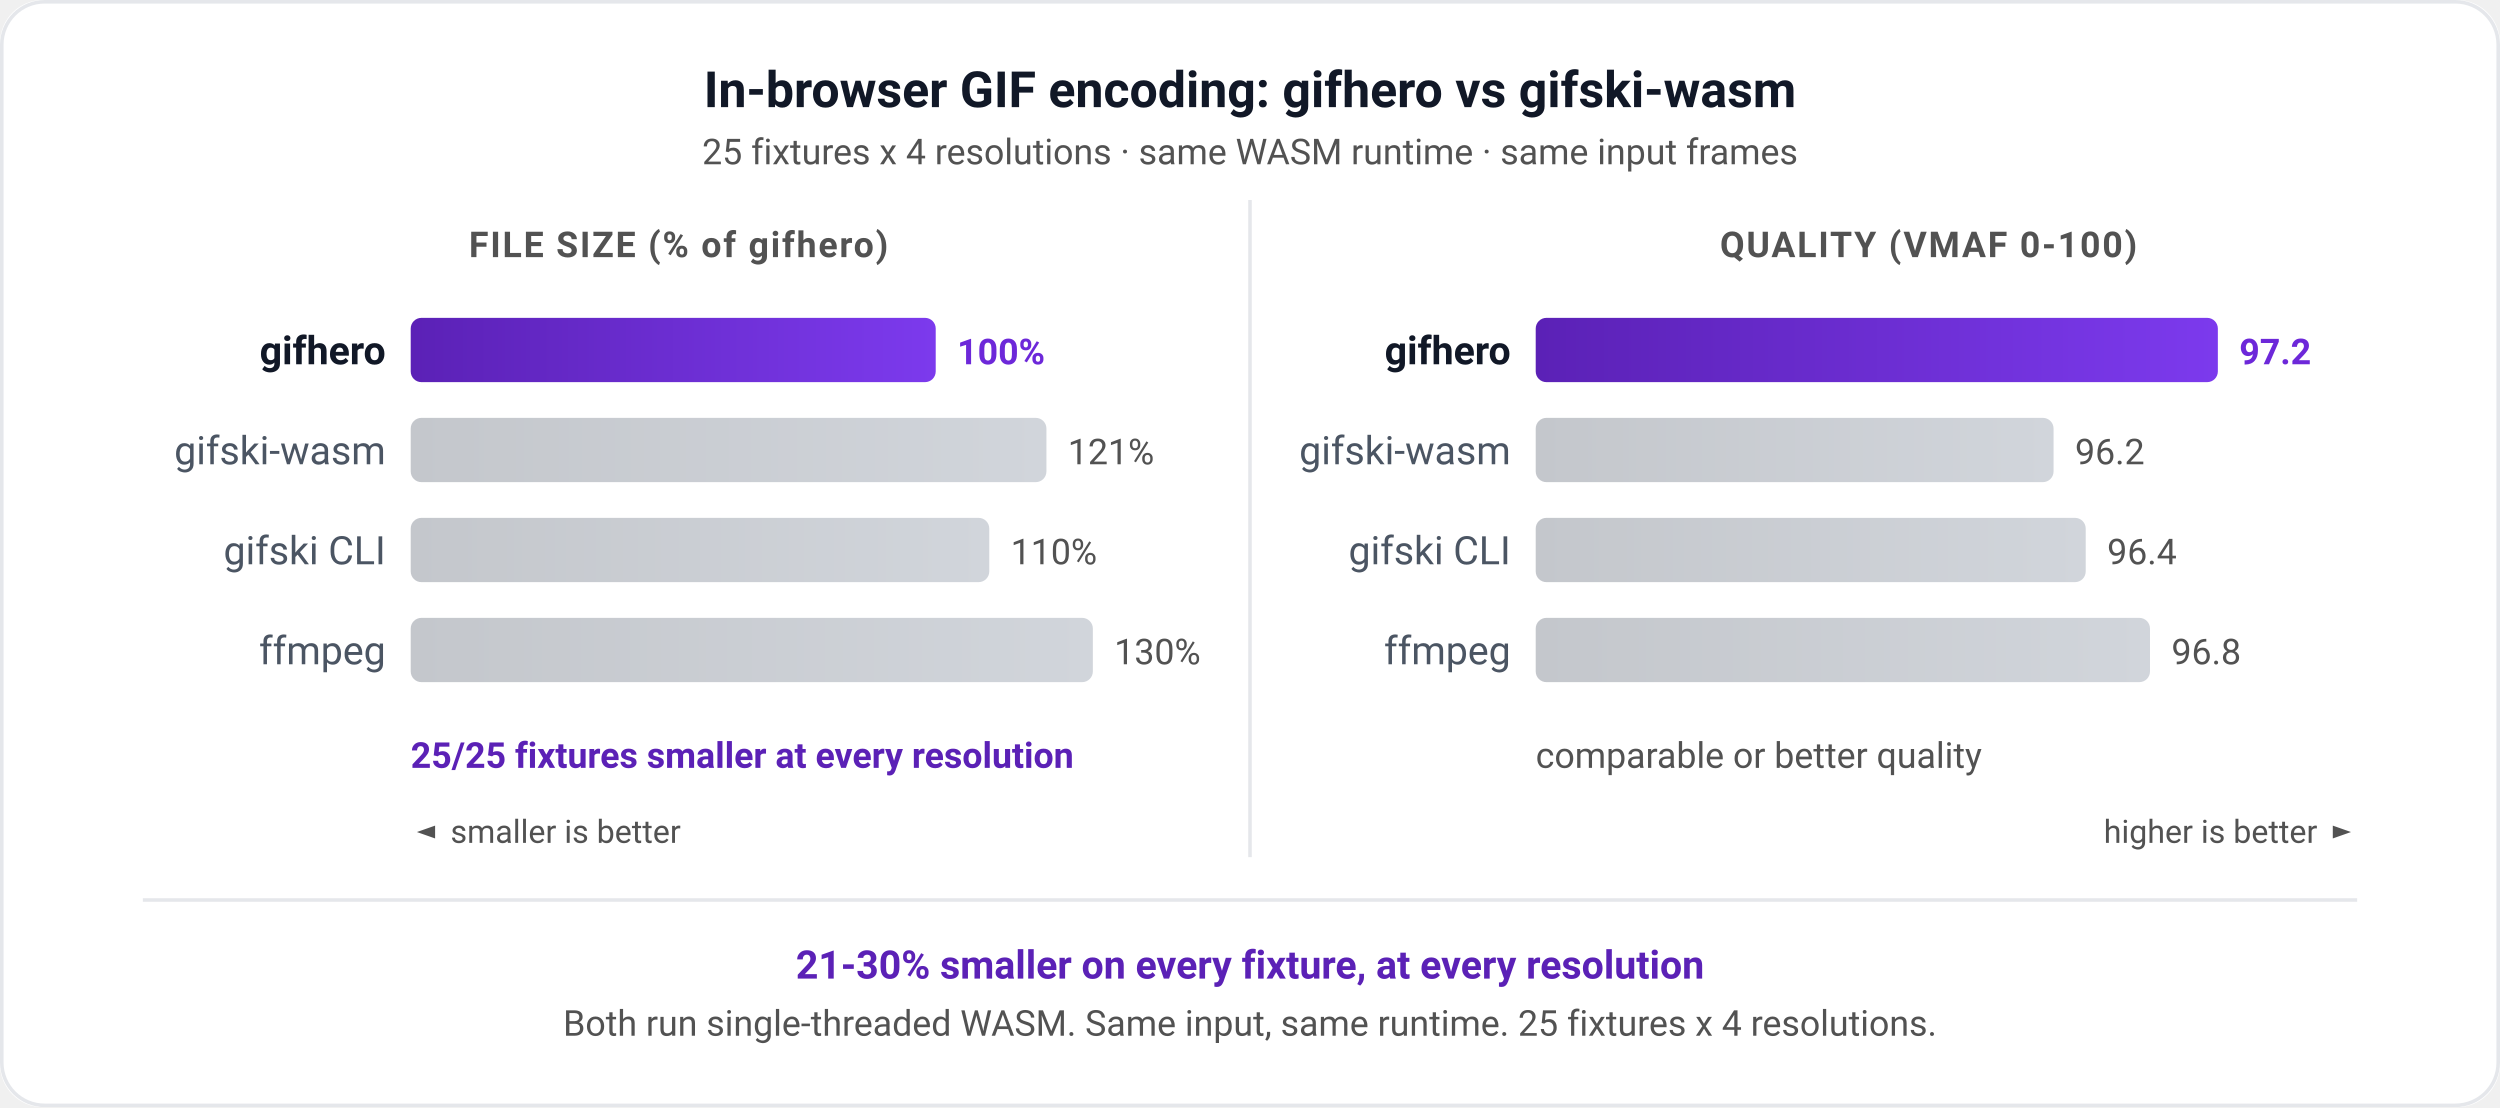
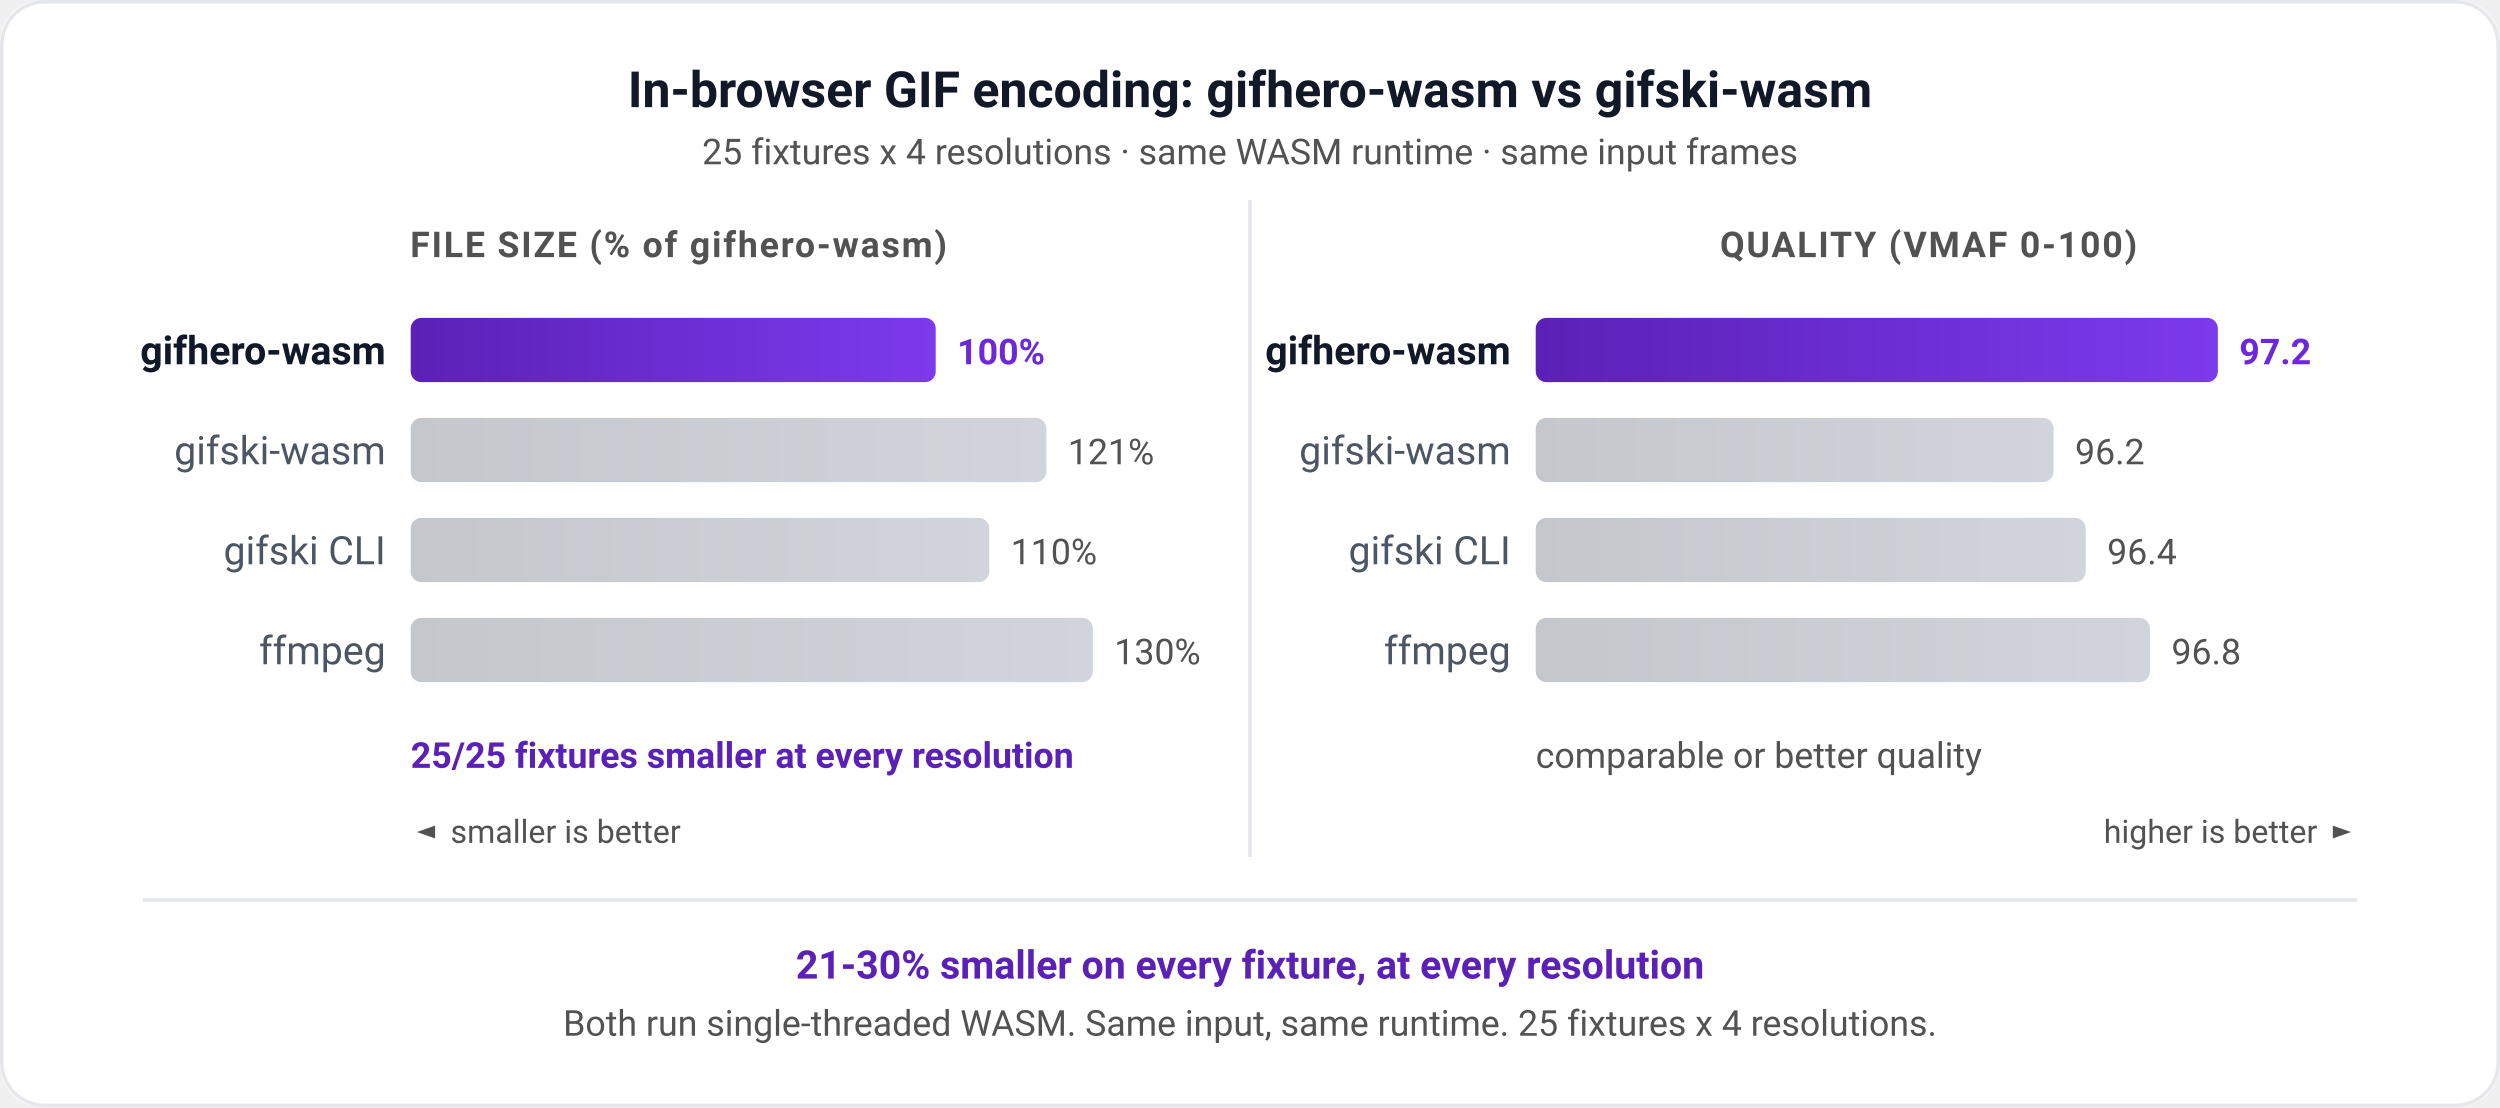
<svg xmlns="http://www.w3.org/2000/svg" viewBox="0 0 700 310" font-family="-apple-system,BlinkMacSystemFont,'Segoe UI',Roboto,Helvetica,sans-serif">
  <defs>
    <linearGradient id="g1" x1="0" y1="0" x2="1" y2="0">
      <stop offset="0%" stop-color="#5b21b6" />
      <stop offset="100%" stop-color="#7c3aed" />
    </linearGradient>
    <linearGradient id="g2" x1="0" y1="0" x2="1" y2="0">
      <stop offset="0%" stop-color="#c4c7cc" />
      <stop offset="100%" stop-color="#d1d5db" />
    </linearGradient>
  </defs>
  <rect width="700" height="310" rx="12" fill="#ffffff" />
  <rect x="0.5" y="0.5" width="699" height="309" rx="12" fill="none" stroke="#e5e7eb" />
-   <text x="350" y="30" text-anchor="middle" font-size="14" font-weight="700" fill="#111827">In-browser GIF encoding: gifhero vs gifski-wasm</text>
+   <text x="350" y="30" text-anchor="middle" font-size="14" font-weight="700" fill="#111827">In-browser GIF encoding: gifhero-wasm vs gifski-wasm</text>
  <text x="350" y="46" text-anchor="middle" font-size="10" fill="#525252">25 fixtures x 4 resolutions · same WASM runtime · same input frames</text>
  <line x1="350" y1="56" x2="350" y2="240" stroke="#e5e7eb" stroke-width="1" />
-   <text x="190" y="72" text-anchor="middle" font-size="10" font-weight="600" fill="#525252" letter-spacing="0.05em">FILE SIZE (% of gifhero)</text>
-   <text x="108" y="102" text-anchor="end" font-size="11" font-weight="600" fill="#111827">gifhero</text>
+   <text x="190" y="72" text-anchor="middle" font-size="10" font-weight="600" fill="#525252" letter-spacing="0.05em">FILE SIZE (% of gifhero-wasm)</text>
+   <text x="108" y="102" text-anchor="end" font-size="11" font-weight="600" fill="#111827">gifhero-wasm</text>
  <rect x="115" y="89" width="147" height="18" rx="3" fill="url(#g1)" />
  <text x="268" y="102" font-size="10" fill="#6d28d9" font-weight="600">100%</text>
  <text x="108" y="130" text-anchor="end" font-size="11" fill="#4b5563">gifski-wasm</text>
  <rect x="115" y="117" width="178" height="18" rx="3" fill="url(#g2)" />
  <text x="299" y="130" font-size="10" fill="#525252">121%</text>
  <text x="108" y="158" text-anchor="end" font-size="11" fill="#4b5563">gifski CLI</text>
  <rect x="115" y="145" width="162" height="18" rx="3" fill="url(#g2)" />
  <text x="283" y="158" font-size="10" fill="#525252">110%</text>
  <text x="108" y="186" text-anchor="end" font-size="11" fill="#4b5563">ffmpeg</text>
  <rect x="115" y="173" width="191" height="18" rx="3" fill="url(#g2)" />
  <text x="312" y="186" font-size="10" fill="#525252">130%</text>
  <text x="115" y="215" font-size="10" fill="#5b21b6" font-weight="600">25/25 fixtures smaller at every resolution</text>
  <text x="115" y="236" font-size="9" fill="#525252">◄ smaller is better</text>
  <text x="540" y="72" text-anchor="middle" font-size="10" font-weight="600" fill="#525252" letter-spacing="0.05em">QUALITY (VMAF 0-100)</text>
-   <text x="423" y="102" text-anchor="end" font-size="11" font-weight="600" fill="#111827">gifhero</text>
+   <text x="423" y="102" text-anchor="end" font-size="11" font-weight="600" fill="#111827">gifhero-wasm</text>
  <rect x="430" y="89" width="191" height="18" rx="3" fill="url(#g1)" />
  <text x="627" y="102" font-size="10" fill="#6d28d9" font-weight="600">97.2</text>
  <text x="423" y="130" text-anchor="end" font-size="11" fill="#4b5563">gifski-wasm</text>
  <rect x="430" y="117" width="145" height="18" rx="3" fill="url(#g2)" />
  <text x="581" y="130" font-size="10" fill="#525252">96.2</text>
  <text x="423" y="158" text-anchor="end" font-size="11" fill="#4b5563">gifski CLI</text>
  <rect x="430" y="145" width="154" height="18" rx="3" fill="url(#g2)" />
  <text x="590" y="158" font-size="10" fill="#525252">96.4</text>
  <text x="423" y="186" text-anchor="end" font-size="11" fill="#4b5563">ffmpeg</text>
  <rect x="430" y="173" width="172" height="18" rx="3" fill="url(#g2)" />
  <text x="608" y="186" font-size="10" fill="#525252">96.8</text>
  <text x="430" y="215" font-size="10" fill="#525252">comparable or better quality</text>
  <text x="660" y="236" text-anchor="end" font-size="9" fill="#525252">higher is better ►</text>
  <line x1="40" y1="252" x2="660" y2="252" stroke="#e5e7eb" stroke-width="1" />
  <text x="350" y="274" text-anchor="middle" font-size="11" font-weight="600" fill="#5b21b6">21-30% smaller on every fixture, at every resolution</text>
  <text x="350" y="290" text-anchor="middle" font-size="10" fill="#525252">Both run single-threaded WASM. Same input, same runtime. 25 fixtures x 4 resolutions.</text>
</svg>
